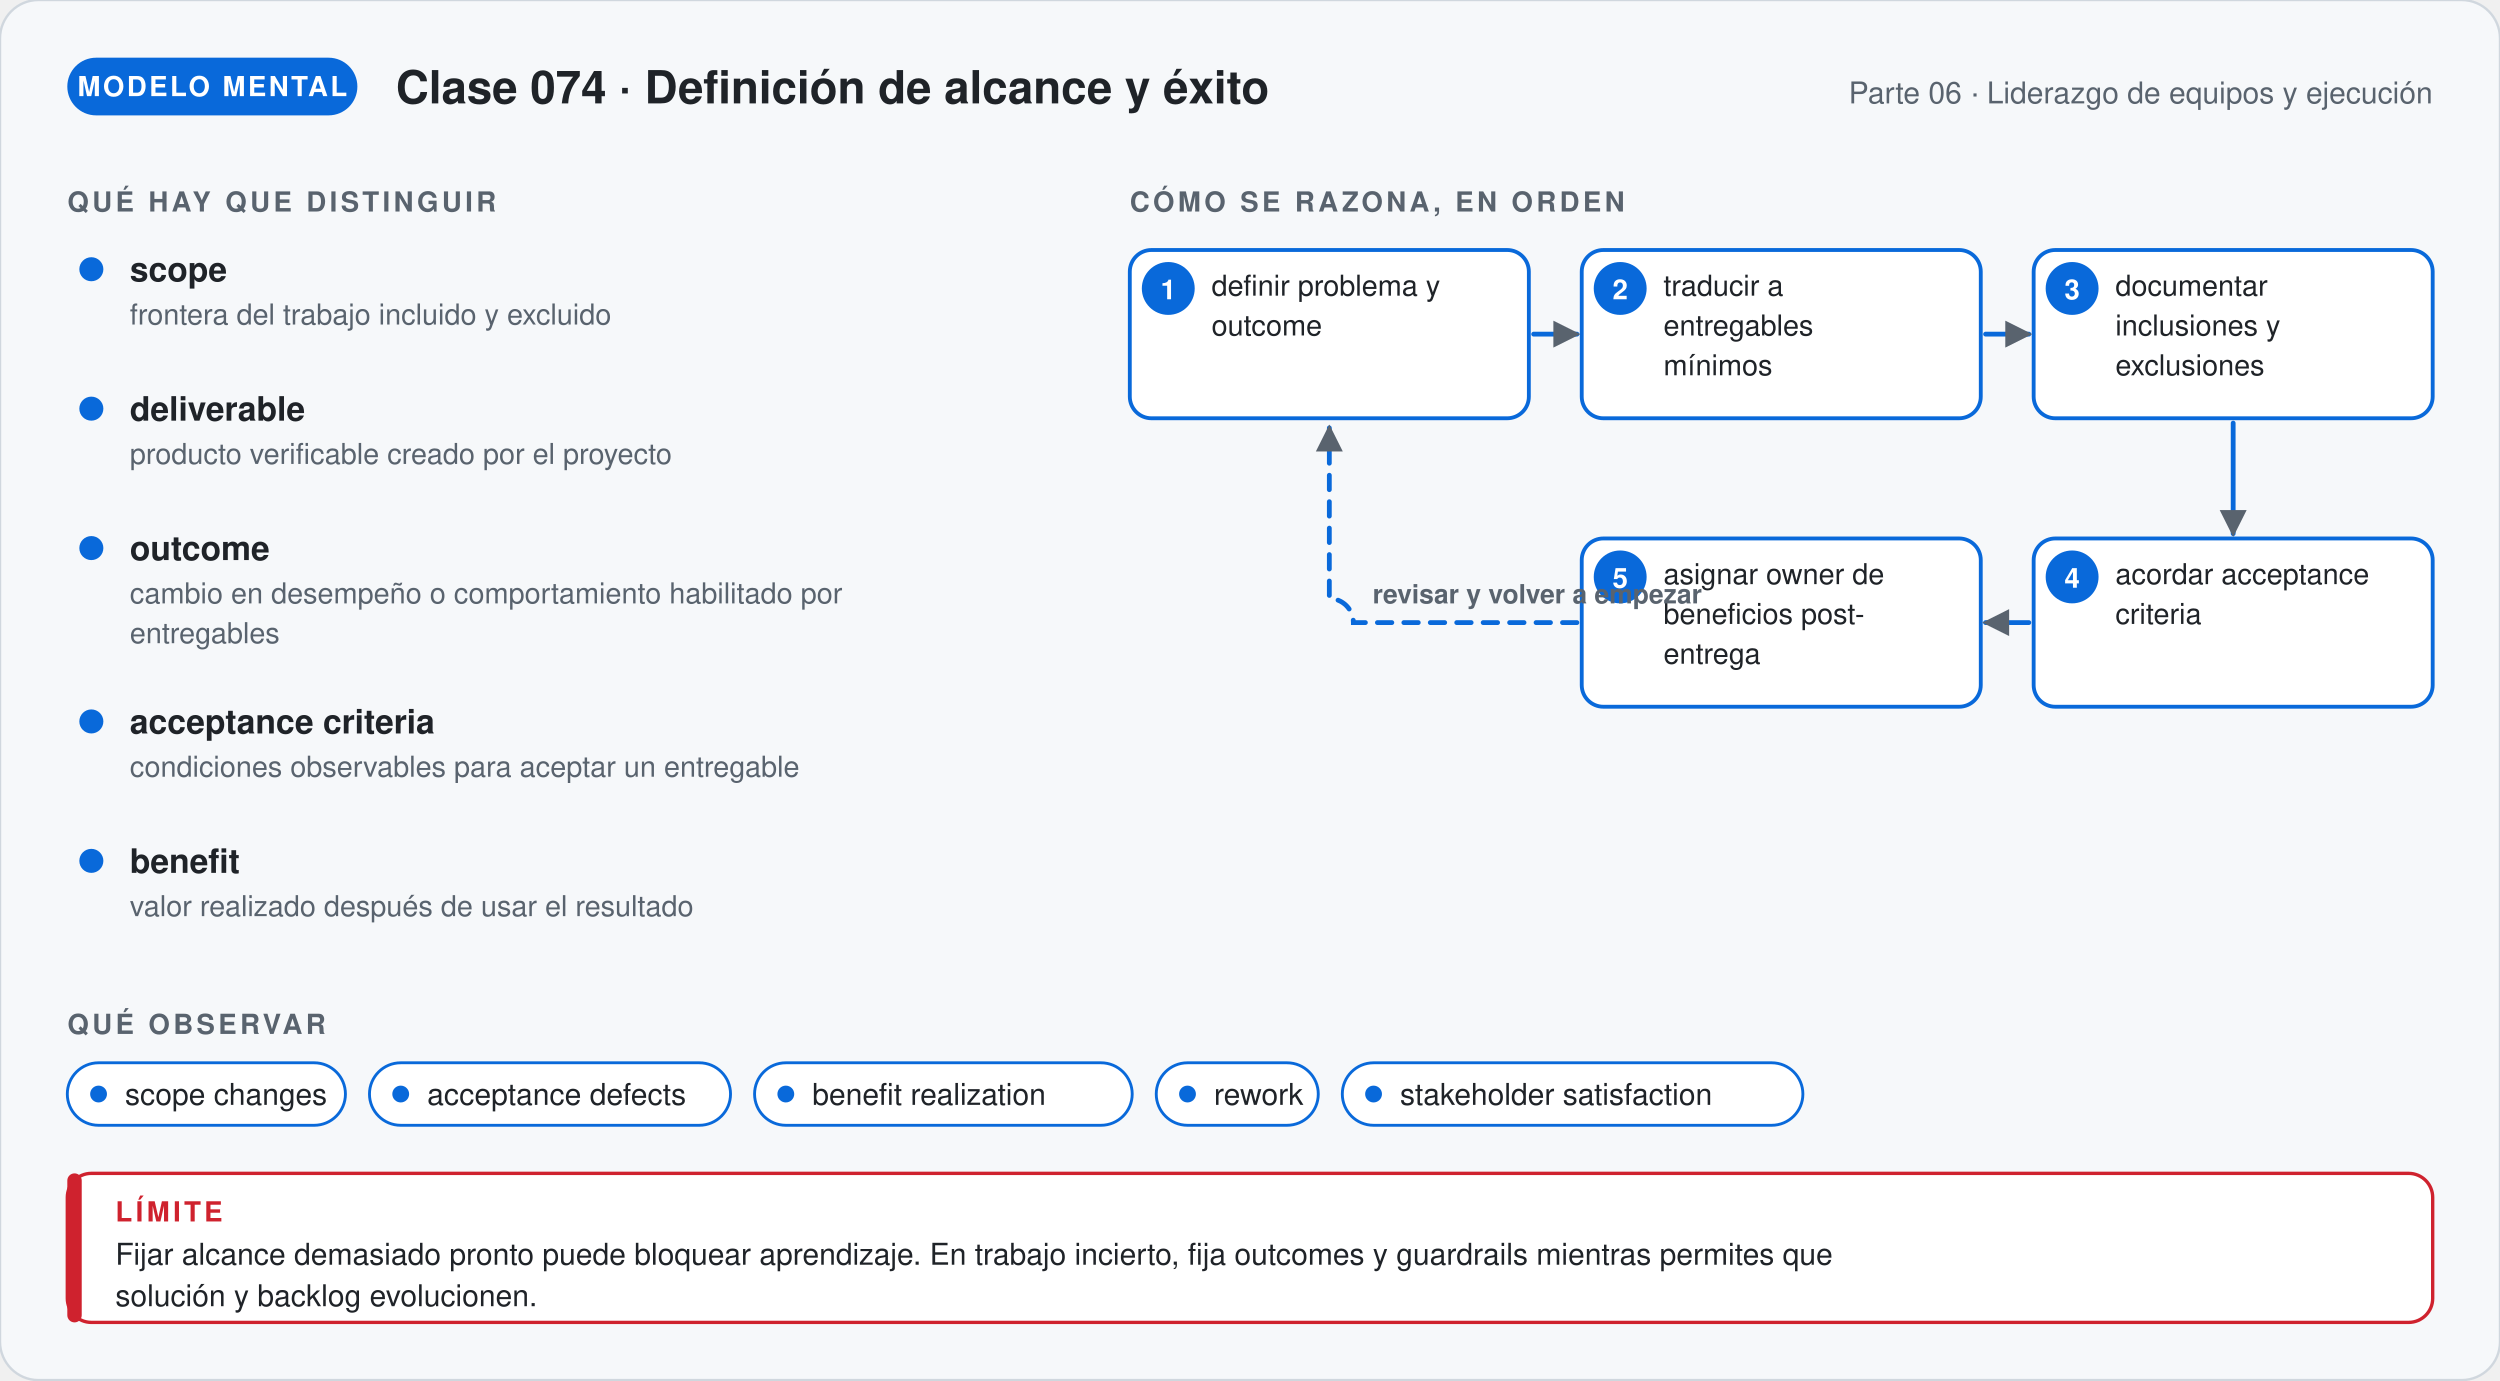
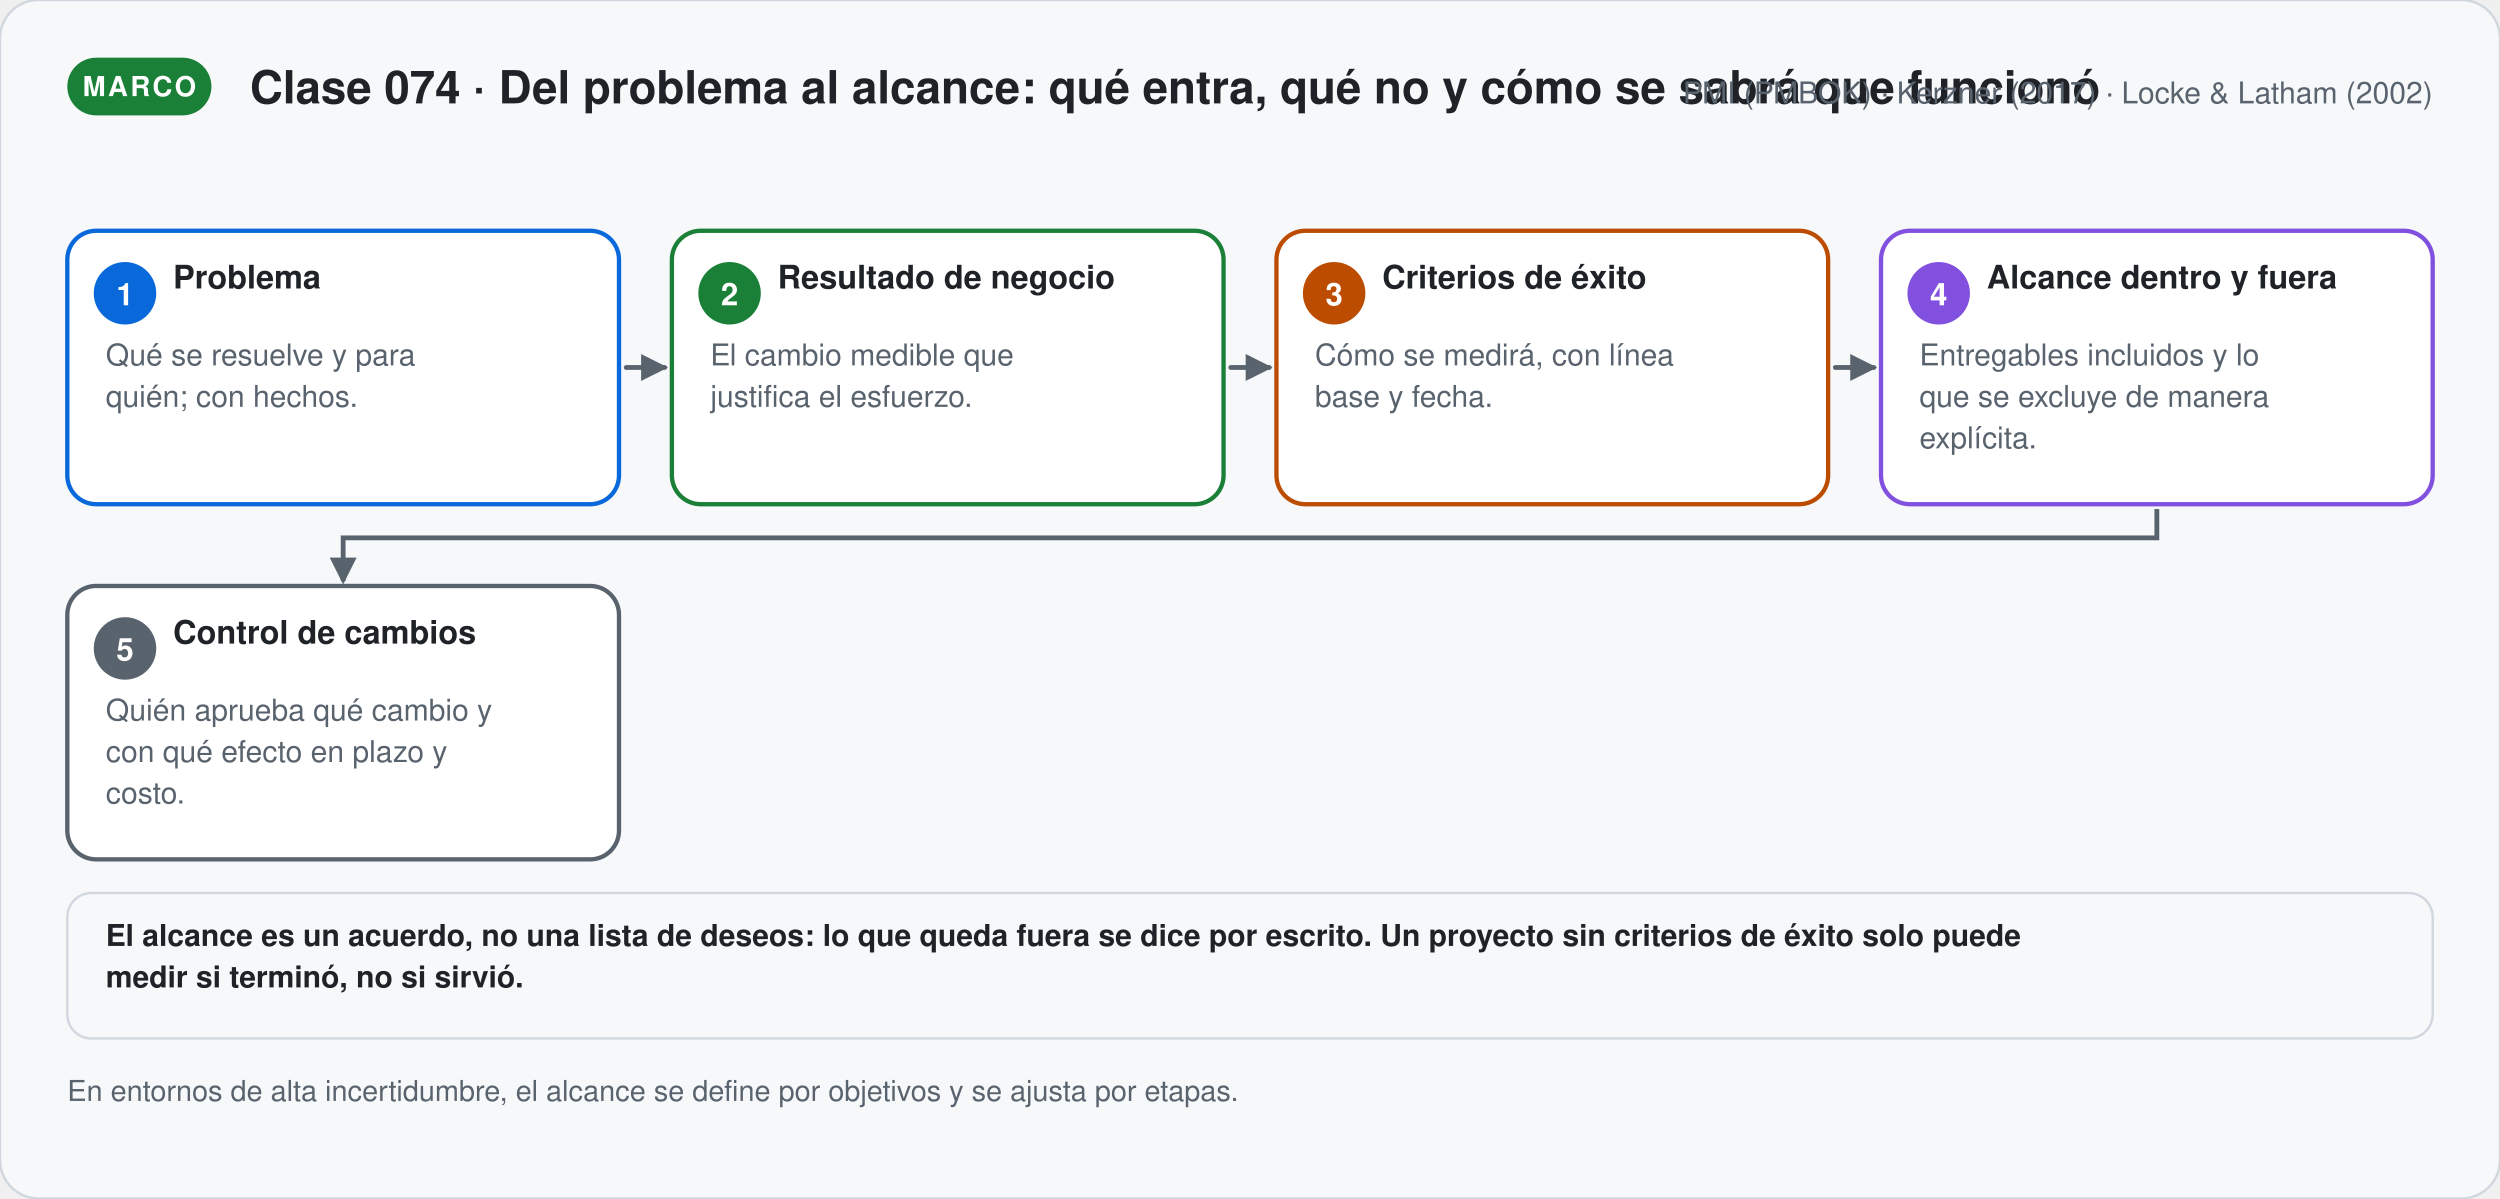
- <svg xmlns="http://www.w3.org/2000/svg" viewBox="0 0 1040 574.12" width="1040" role="img" aria-labelledby="t-g74 d-g74" font-family="'Segoe UI', 'Helvetica Neue', Helvetica, Arial, sans-serif">
+ <svg xmlns="http://www.w3.org/2000/svg" viewBox="0 0 1040 498.56" width="1040" role="img" aria-labelledby="t-s74 d-s74" font-family="'Segoe UI', 'Helvetica Neue', Helvetica, Arial, sans-serif">
  <defs>
-     <marker id="p-g74" viewBox="0 0 10 10" refX="8" refY="5" markerWidth="7" markerHeight="7" orient="auto">
+     <marker id="p-s74" viewBox="0 0 10 10" refX="8" refY="5" markerWidth="7" markerHeight="7" orient="auto">
      <path d="M1,1 L9,5 L1,9 Z" fill="#59636e" />
    </marker>
  </defs>
-   <rect width="1040" height="574.12" rx="16" fill="#f6f8fa" stroke="#d0d7de" />
-   <rect x="28" y="24" width="120.67" height="24" rx="12" fill="#0969da" />
-   <text x="88.335" y="40" font-size="11.5" font-weight="700" fill="#ffffff" text-anchor="middle" letter-spacing="1">MODELO MENTAL</text>
-   <text x="164.67" y="43" font-size="19" font-weight="700" fill="#1f2328" text-anchor="start">Clase 074 · Definición de alcance y éxito</text>
-   <text x="1012" y="43" font-size="12.5" font-weight="400" fill="#59636e" text-anchor="end">Parte 06 · Liderazgo de equipos y ejecución</text>
-   <text x="28" y="88" font-size="11.5" font-weight="700" fill="#59636e" text-anchor="start" letter-spacing="1.4">QUÉ HAY QUE DISTINGUIR</text>
-   <circle cx="38" cy="112" r="5" fill="#0969da" />
-   <text x="54" y="117" font-size="14" font-weight="700" fill="#1f2328" text-anchor="start">scope</text>
-   <text x="54" y="135" font-size="12" font-weight="400" fill="#59636e" text-anchor="start">frontera del trabajo incluido y excluido</text>
-   <circle cx="38" cy="170" r="5" fill="#0969da" />
-   <text x="54" y="175" font-size="14" font-weight="700" fill="#1f2328" text-anchor="start">deliverable</text>
-   <text x="54" y="193" font-size="12" font-weight="400" fill="#59636e" text-anchor="start">producto verificable creado por el proyecto</text>
-   <circle cx="38" cy="228" r="5" fill="#0969da" />
-   <text x="54" y="233" font-size="14" font-weight="700" fill="#1f2328" text-anchor="start">outcome</text>
-   <text x="54" y="251" font-size="12" font-weight="400" fill="#59636e" text-anchor="start">cambio en desempeño o comportamiento habilitado por</text>
-   <text x="54" y="267.56" font-size="12" font-weight="400" fill="#59636e" text-anchor="start">entregables</text>
-   <circle cx="38" cy="300.12" r="5" fill="#0969da" />
-   <text x="54" y="305.12" font-size="14" font-weight="700" fill="#1f2328" text-anchor="start">acceptance criteria</text>
-   <text x="54" y="323.12" font-size="12" font-weight="400" fill="#59636e" text-anchor="start">condiciones observables para aceptar un entregable</text>
-   <circle cx="38" cy="358.12" r="5" fill="#0969da" />
-   <text x="54" y="363.12" font-size="14" font-weight="700" fill="#1f2328" text-anchor="start">benefit</text>
-   <text x="54" y="381.12" font-size="12" font-weight="400" fill="#59636e" text-anchor="start">valor realizado después de usar el resultado</text>
-   <text x="470" y="88" font-size="11.5" font-weight="700" fill="#59636e" text-anchor="start" letter-spacing="1.4">CÓMO SE RAZONA, EN ORDEN</text>
-   <rect x="470" y="104" width="166" height="70" rx="9" fill="#ffffff" stroke="#0969da" stroke-width="1.6" />
-   <circle cx="486.0" cy="120" r="11" fill="#0969da" />
-   <text x="486" y="124.5" font-size="11.5" font-weight="700" fill="#ffffff" text-anchor="middle">1</text>
-   <text x="504" y="123" font-size="12" font-weight="400" fill="#1f2328" text-anchor="start">definir problema y</text>
-   <text x="504" y="139.56" font-size="12" font-weight="400" fill="#1f2328" text-anchor="start">outcome</text>
-   <rect x="658" y="104" width="166" height="70" rx="9" fill="#ffffff" stroke="#0969da" stroke-width="1.6" />
-   <circle cx="674.0" cy="120" r="11" fill="#0969da" />
-   <text x="674" y="124.5" font-size="11.5" font-weight="700" fill="#ffffff" text-anchor="middle">2</text>
-   <text x="692" y="123" font-size="12" font-weight="400" fill="#1f2328" text-anchor="start">traducir a</text>
-   <text x="692" y="139.56" font-size="12" font-weight="400" fill="#1f2328" text-anchor="start">entregables</text>
-   <text x="692" y="156.12" font-size="12" font-weight="400" fill="#1f2328" text-anchor="start">mínimos</text>
-   <rect x="846" y="104" width="166" height="70" rx="9" fill="#ffffff" stroke="#0969da" stroke-width="1.6" />
-   <circle cx="862.0" cy="120" r="11" fill="#0969da" />
-   <text x="862" y="124.5" font-size="11.5" font-weight="700" fill="#ffffff" text-anchor="middle">3</text>
-   <text x="880" y="123" font-size="12" font-weight="400" fill="#1f2328" text-anchor="start">documentar</text>
-   <text x="880" y="139.56" font-size="12" font-weight="400" fill="#1f2328" text-anchor="start">inclusiones y</text>
-   <text x="880" y="156.12" font-size="12" font-weight="400" fill="#1f2328" text-anchor="start">exclusiones</text>
-   <rect x="846" y="224" width="166" height="70" rx="9" fill="#ffffff" stroke="#0969da" stroke-width="1.6" />
-   <circle cx="862.0" cy="240" r="11" fill="#0969da" />
-   <text x="862" y="244.5" font-size="11.5" font-weight="700" fill="#ffffff" text-anchor="middle">4</text>
-   <text x="880" y="243" font-size="12" font-weight="400" fill="#1f2328" text-anchor="start">acordar acceptance</text>
-   <text x="880" y="259.56" font-size="12" font-weight="400" fill="#1f2328" text-anchor="start">criteria</text>
-   <rect x="658" y="224" width="166" height="70" rx="9" fill="#ffffff" stroke="#0969da" stroke-width="1.6" />
-   <circle cx="674.0" cy="240" r="11" fill="#0969da" />
-   <text x="674" y="244.5" font-size="11.5" font-weight="700" fill="#ffffff" text-anchor="middle">5</text>
-   <text x="692" y="243" font-size="12" font-weight="400" fill="#1f2328" text-anchor="start">asignar owner de</text>
-   <text x="692" y="259.56" font-size="12" font-weight="400" fill="#1f2328" text-anchor="start">beneficios post-</text>
-   <text x="692" y="276.12" font-size="12" font-weight="400" fill="#1f2328" text-anchor="start">entrega</text>
-   <path d="M638,139 L656,139" stroke="#0969da" stroke-width="2" fill="none" stroke-linecap="round" marker-end="url(#p-g74)" />
-   <path d="M826,139 L844,139" stroke="#0969da" stroke-width="2" fill="none" stroke-linecap="round" marker-end="url(#p-g74)" />
-   <path d="M929,176 L929,222" stroke="#0969da" stroke-width="2" fill="none" stroke-linecap="round" marker-end="url(#p-g74)" />
-   <path d="M844,259 L826,259" stroke="#0969da" stroke-width="2" fill="none" stroke-linecap="round" marker-end="url(#p-g74)" />
-   <path d="M656.0,259.0 H563.0 a10,10 0 0 0 -10,-10 V178" stroke="#0969da" stroke-width="2" fill="none" stroke-dasharray="6 5" stroke-linecap="round" marker-end="url(#p-g74)" />
-   <text x="571" y="251" font-size="11" font-weight="600" fill="#59636e" text-anchor="start">revisar y volver a empezar</text>
-   <text x="28" y="430.12" font-size="11.5" font-weight="700" fill="#59636e" text-anchor="start" letter-spacing="1.4">QUÉ OBSERVAR</text>
-   <rect x="28" y="442.12" width="115.7" height="26" rx="13" fill="#ffffff" stroke="#0969da" stroke-width="1.2" />
-   <circle cx="41" cy="455.12" r="3.5" fill="#0969da" />
-   <text x="52" y="459.62" font-size="12.5" font-weight="400" fill="#1f2328" text-anchor="start">scope changes</text>
-   <rect x="153.7" y="442.12" width="150.2" height="26" rx="13" fill="#ffffff" stroke="#0969da" stroke-width="1.2" />
-   <circle cx="166.7" cy="455.12" r="3.5" fill="#0969da" />
-   <text x="177.7" y="459.62" font-size="12.5" font-weight="400" fill="#1f2328" text-anchor="start">acceptance defects</text>
-   <rect x="313.9" y="442.12" width="157.1" height="26" rx="13" fill="#ffffff" stroke="#0969da" stroke-width="1.2" />
-   <circle cx="326.9" cy="455.12" r="3.5" fill="#0969da" />
-   <text x="337.9" y="459.62" font-size="12.5" font-weight="400" fill="#1f2328" text-anchor="start">benefit realization</text>
-   <rect x="481" y="442.12" width="67.4" height="26" rx="13" fill="#ffffff" stroke="#0969da" stroke-width="1.2" />
-   <circle cx="494" cy="455.12" r="3.5" fill="#0969da" />
-   <text x="505" y="459.62" font-size="12.5" font-weight="400" fill="#1f2328" text-anchor="start">rework</text>
-   <rect x="558.4" y="442.12" width="191.6" height="26" rx="13" fill="#ffffff" stroke="#0969da" stroke-width="1.2" />
-   <circle cx="571.4" cy="455.12" r="3.5" fill="#0969da" />
-   <text x="582.4" y="459.62" font-size="12.5" font-weight="400" fill="#1f2328" text-anchor="start">stakeholder satisfaction</text>
-   <rect x="28" y="488.12" width="984" height="62" rx="10" fill="#ffffff" stroke="#cf222e" stroke-width="1.4" />
-   <rect x="28" y="488.12" width="6" height="62" rx="3" fill="#cf222e" />
-   <text x="48" y="508.12" font-size="11.5" font-weight="700" fill="#cf222e" text-anchor="start" letter-spacing="1.4">LÍMITE</text>
-   <text x="48" y="526.12" font-size="12.5" font-weight="400" fill="#1f2328" text-anchor="start">Fijar alcance demasiado pronto puede bloquear aprendizaje. En trabajo incierto, fija outcomes y guardrails mientras permites que</text>
-   <text x="48" y="543.37" font-size="12.5" font-weight="400" fill="#1f2328" text-anchor="start">solución y backlog evolucionen.</text>
+   <rect width="1040" height="498.56" rx="16" fill="#f6f8fa" stroke="#d0d7de" />
+   <rect x="28" y="24" width="59.95" height="24" rx="12" fill="#1a7f37" />
+   <text x="57.975" y="40" font-size="11.5" font-weight="700" fill="#ffffff" text-anchor="middle" letter-spacing="1">MARCO</text>
+   <text x="103.95" y="43" font-size="19" font-weight="700" fill="#1f2328" text-anchor="start">Clase 074 · Del problema al alcance: qué entra, qué no y cómo se sabrá que funcionó</text>
+   <text x="1012" y="43" font-size="12.5" font-weight="400" fill="#59636e" text-anchor="end">PMI (PMBOK) · Kerzner (2017) · Locke &amp; Latham (2002)</text>
+   <rect x="28" y="96" width="229.5" height="113.75" rx="12" fill="#ffffff" stroke="#0969da" stroke-width="1.8" />
+   <circle cx="52.0" cy="122.0" r="13" fill="#0969da" />
+   <text x="52" y="127" font-size="13" font-weight="700" fill="#ffffff" text-anchor="middle">1</text>
+   <text x="72" y="120" font-size="13.5" font-weight="700" fill="#1f2328" text-anchor="start">Problema</text>
+   <text x="44" y="152" font-size="12.5" font-weight="400" fill="#59636e" text-anchor="start">Qué se resuelve y para</text>
+   <text x="44" y="169.25" font-size="12.5" font-weight="400" fill="#59636e" text-anchor="start">quién; con hechos.</text>
+   <path d="M260.5,152.875 L276.5,152.875" stroke="#59636e" stroke-width="2" fill="none" stroke-linecap="round" marker-end="url(#p-s74)" />
+   <rect x="279.5" y="96" width="229.5" height="113.75" rx="12" fill="#ffffff" stroke="#1a7f37" stroke-width="1.8" />
+   <circle cx="303.5" cy="122.0" r="13" fill="#1a7f37" />
+   <text x="303.5" y="127" font-size="13" font-weight="700" fill="#ffffff" text-anchor="middle">2</text>
+   <text x="323.5" y="120" font-size="13.5" font-weight="700" fill="#1f2328" text-anchor="start">Resultado de negocio</text>
+   <text x="295.5" y="152" font-size="12.5" font-weight="400" fill="#59636e" text-anchor="start">El cambio medible que</text>
+   <text x="295.5" y="169.25" font-size="12.5" font-weight="400" fill="#59636e" text-anchor="start">justifica el esfuerzo.</text>
+   <path d="M512,152.875 L528,152.875" stroke="#59636e" stroke-width="2" fill="none" stroke-linecap="round" marker-end="url(#p-s74)" />
+   <rect x="531" y="96" width="229.5" height="113.75" rx="12" fill="#ffffff" stroke="#bc4c00" stroke-width="1.8" />
+   <circle cx="555.0" cy="122.0" r="13" fill="#bc4c00" />
+   <text x="555" y="127" font-size="13" font-weight="700" fill="#ffffff" text-anchor="middle">3</text>
+   <text x="575" y="120" font-size="13.5" font-weight="700" fill="#1f2328" text-anchor="start">Criterios de éxito</text>
+   <text x="547" y="152" font-size="12.5" font-weight="400" fill="#59636e" text-anchor="start">Cómo se medirá, con línea</text>
+   <text x="547" y="169.25" font-size="12.5" font-weight="400" fill="#59636e" text-anchor="start">base y fecha.</text>
+   <path d="M763.5,152.875 L779.5,152.875" stroke="#59636e" stroke-width="2" fill="none" stroke-linecap="round" marker-end="url(#p-s74)" />
+   <rect x="782.5" y="96" width="229.5" height="113.75" rx="12" fill="#ffffff" stroke="#8250df" stroke-width="1.8" />
+   <circle cx="806.5" cy="122.0" r="13" fill="#8250df" />
+   <text x="806.5" y="127" font-size="13" font-weight="700" fill="#ffffff" text-anchor="middle">4</text>
+   <text x="826.5" y="120" font-size="13.5" font-weight="700" fill="#1f2328" text-anchor="start">Alcance dentro y fuera</text>
+   <text x="798.5" y="152" font-size="12.5" font-weight="400" fill="#59636e" text-anchor="start">Entregables incluidos y lo</text>
+   <text x="798.5" y="169.25" font-size="12.5" font-weight="400" fill="#59636e" text-anchor="start">que se excluye de manera</text>
+   <text x="798.5" y="186.5" font-size="12.5" font-weight="400" fill="#59636e" text-anchor="start">explícita.</text>
+   <path d="M897.25,211.75 V223.75 H142.75 V241.75" stroke="#59636e" stroke-width="2" fill="none" marker-end="url(#p-s74)" />
+   <rect x="28" y="243.75" width="229.5" height="113.75" rx="12" fill="#ffffff" stroke="#59636e" stroke-width="1.8" />
+   <circle cx="52.0" cy="269.75" r="13" fill="#59636e" />
+   <text x="52" y="274.75" font-size="13" font-weight="700" fill="#ffffff" text-anchor="middle">5</text>
+   <text x="72" y="267.75" font-size="13.5" font-weight="700" fill="#1f2328" text-anchor="start">Control de cambios</text>
+   <text x="44" y="299.75" font-size="12.5" font-weight="400" fill="#59636e" text-anchor="start">Quién aprueba qué cambio y</text>
+   <text x="44" y="317" font-size="12.5" font-weight="400" fill="#59636e" text-anchor="start">con qué efecto en plazo y</text>
+   <text x="44" y="334.25" font-size="12.5" font-weight="400" fill="#59636e" text-anchor="start">costo.</text>
+   <rect x="28" y="371.5" width="984" height="60.5" rx="10" fill="#f6f8fa" stroke="#d0d7de" stroke-width="1" />
+   <text x="44" y="393.5" font-size="12.5" font-weight="600" fill="#1f2328" text-anchor="start">El alcance es un acuerdo, no una lista de deseos: lo que queda fuera se dice por escrito. Un proyecto sin criterios de éxito solo puede</text>
+   <text x="44" y="410.75" font-size="12.5" font-weight="600" fill="#1f2328" text-anchor="start">medir si terminó, no si sirvió.</text>
+   <text x="28" y="458" font-size="12" font-weight="400" fill="#59636e" text-anchor="start">En entornos de alta incertidumbre, el alcance se define por objetivos y se ajusta por etapas.</text>
</svg>
